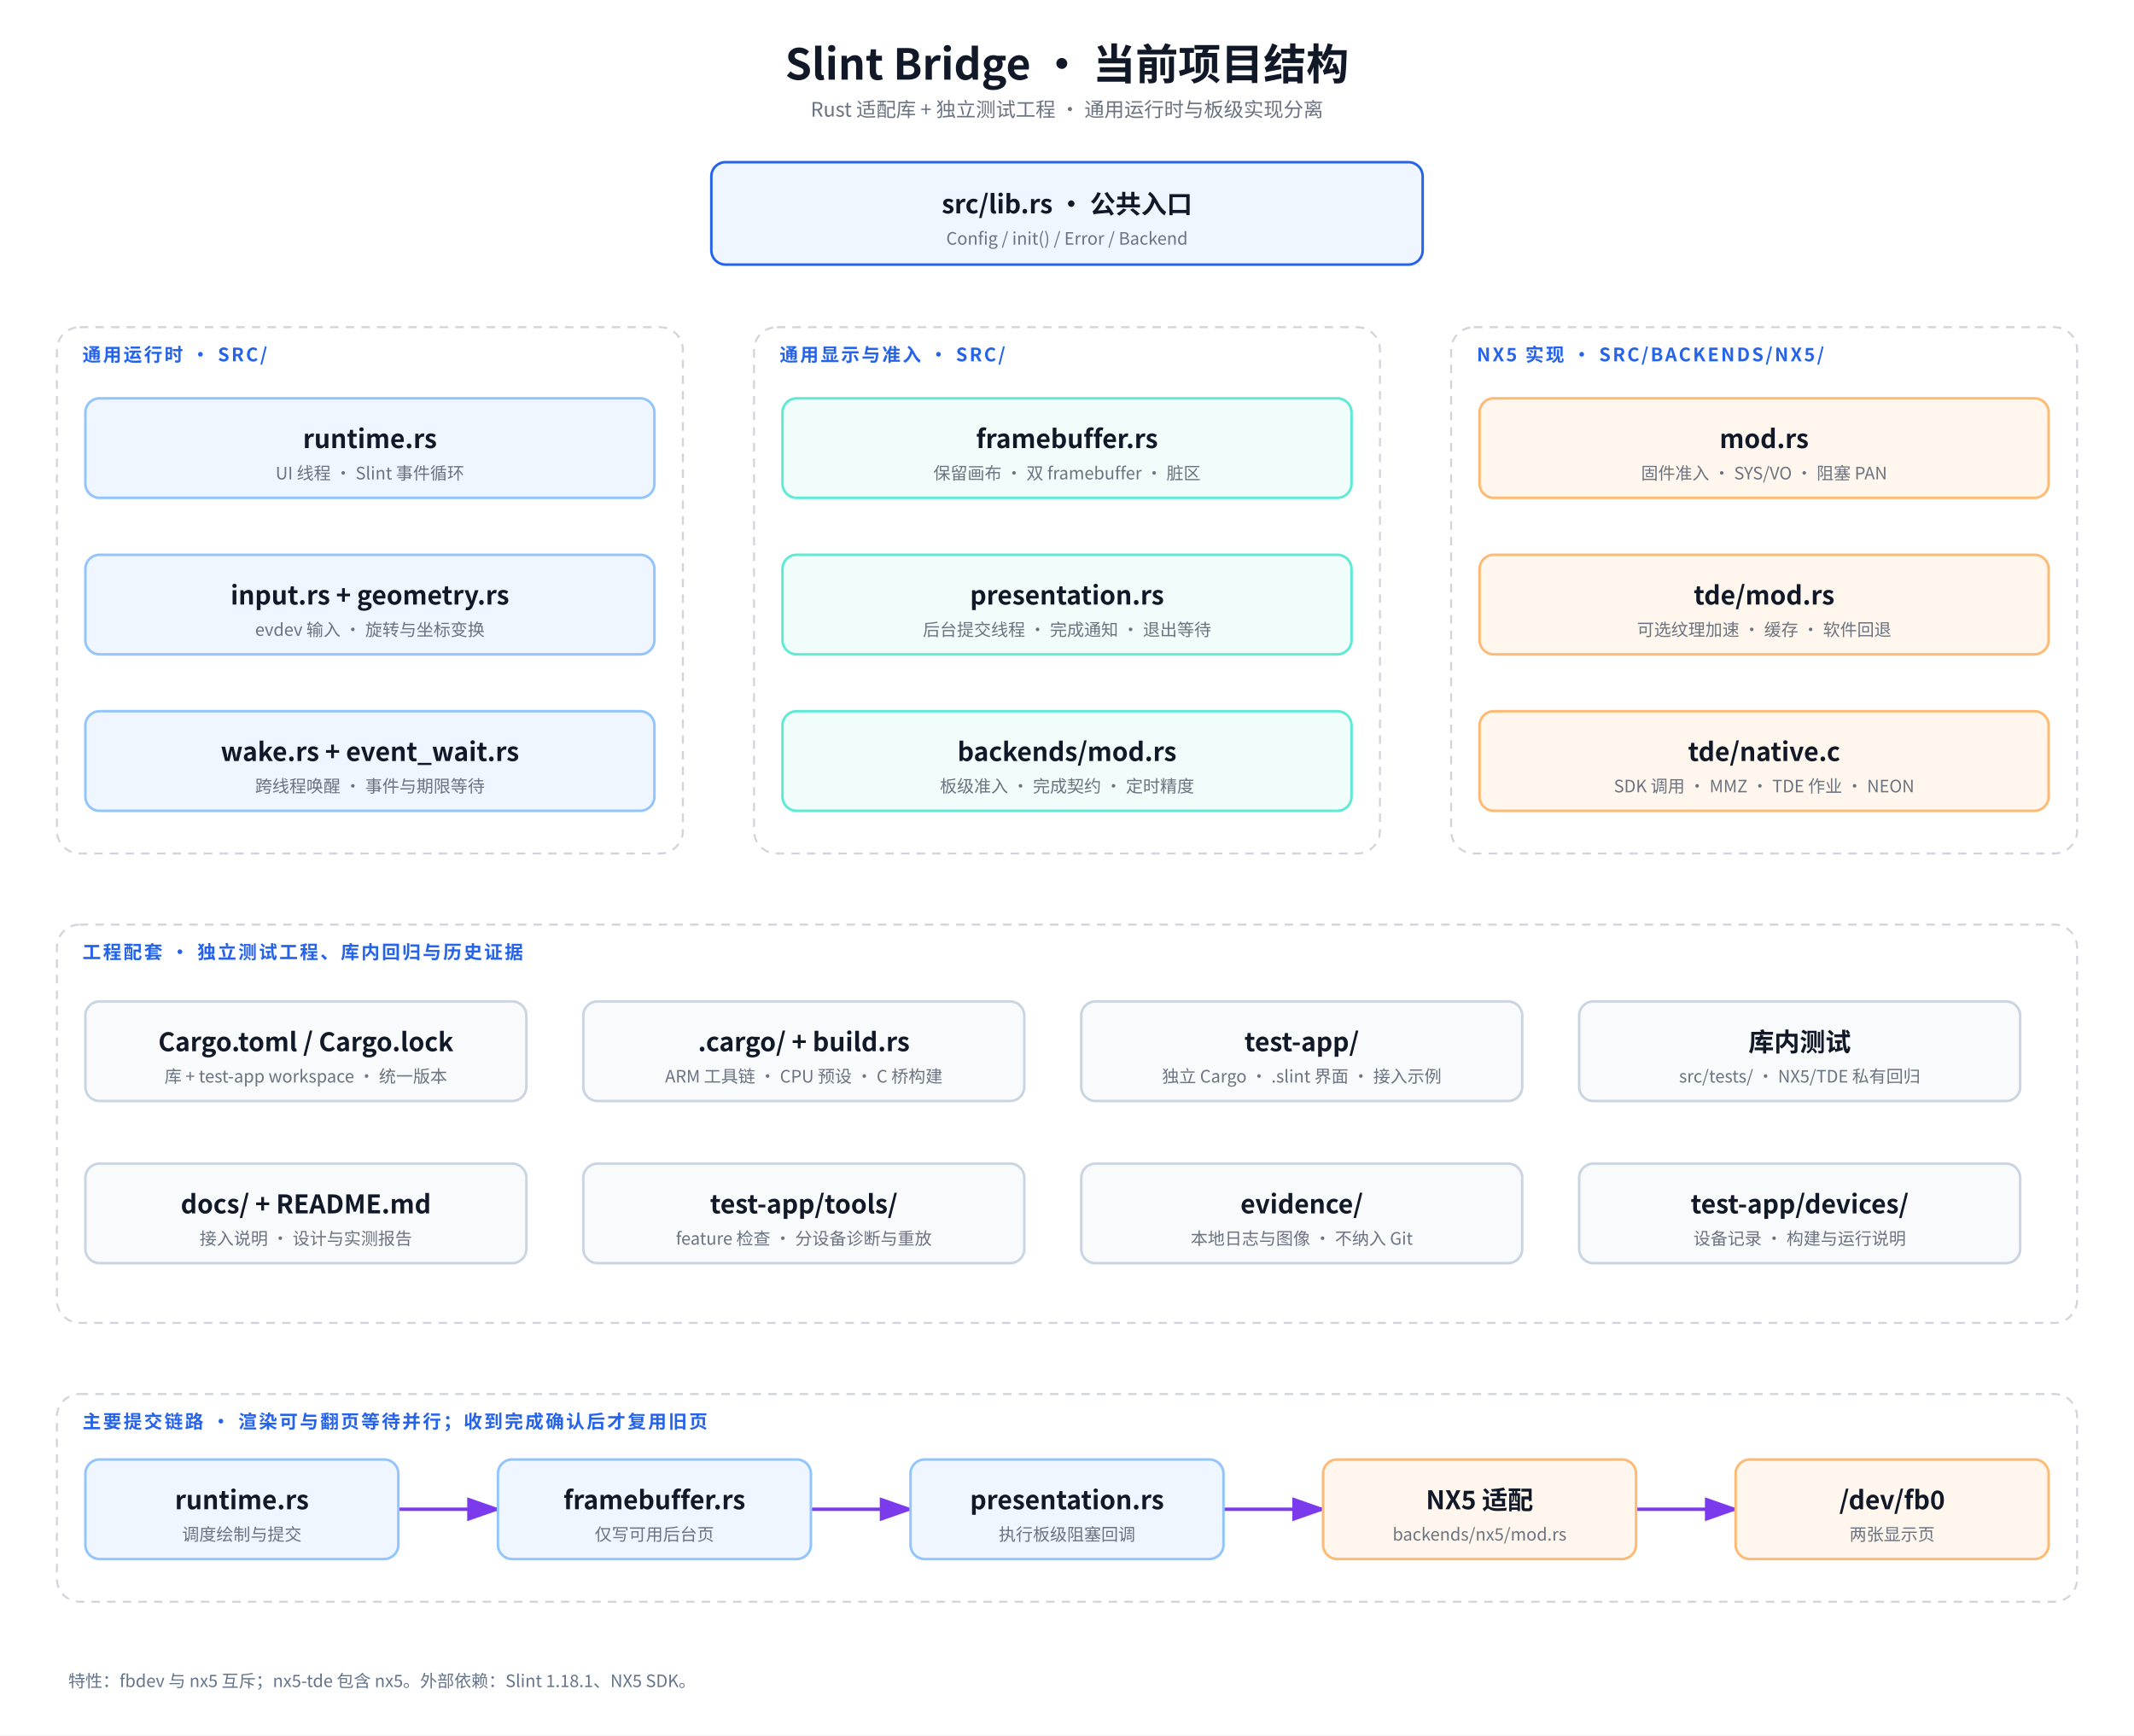
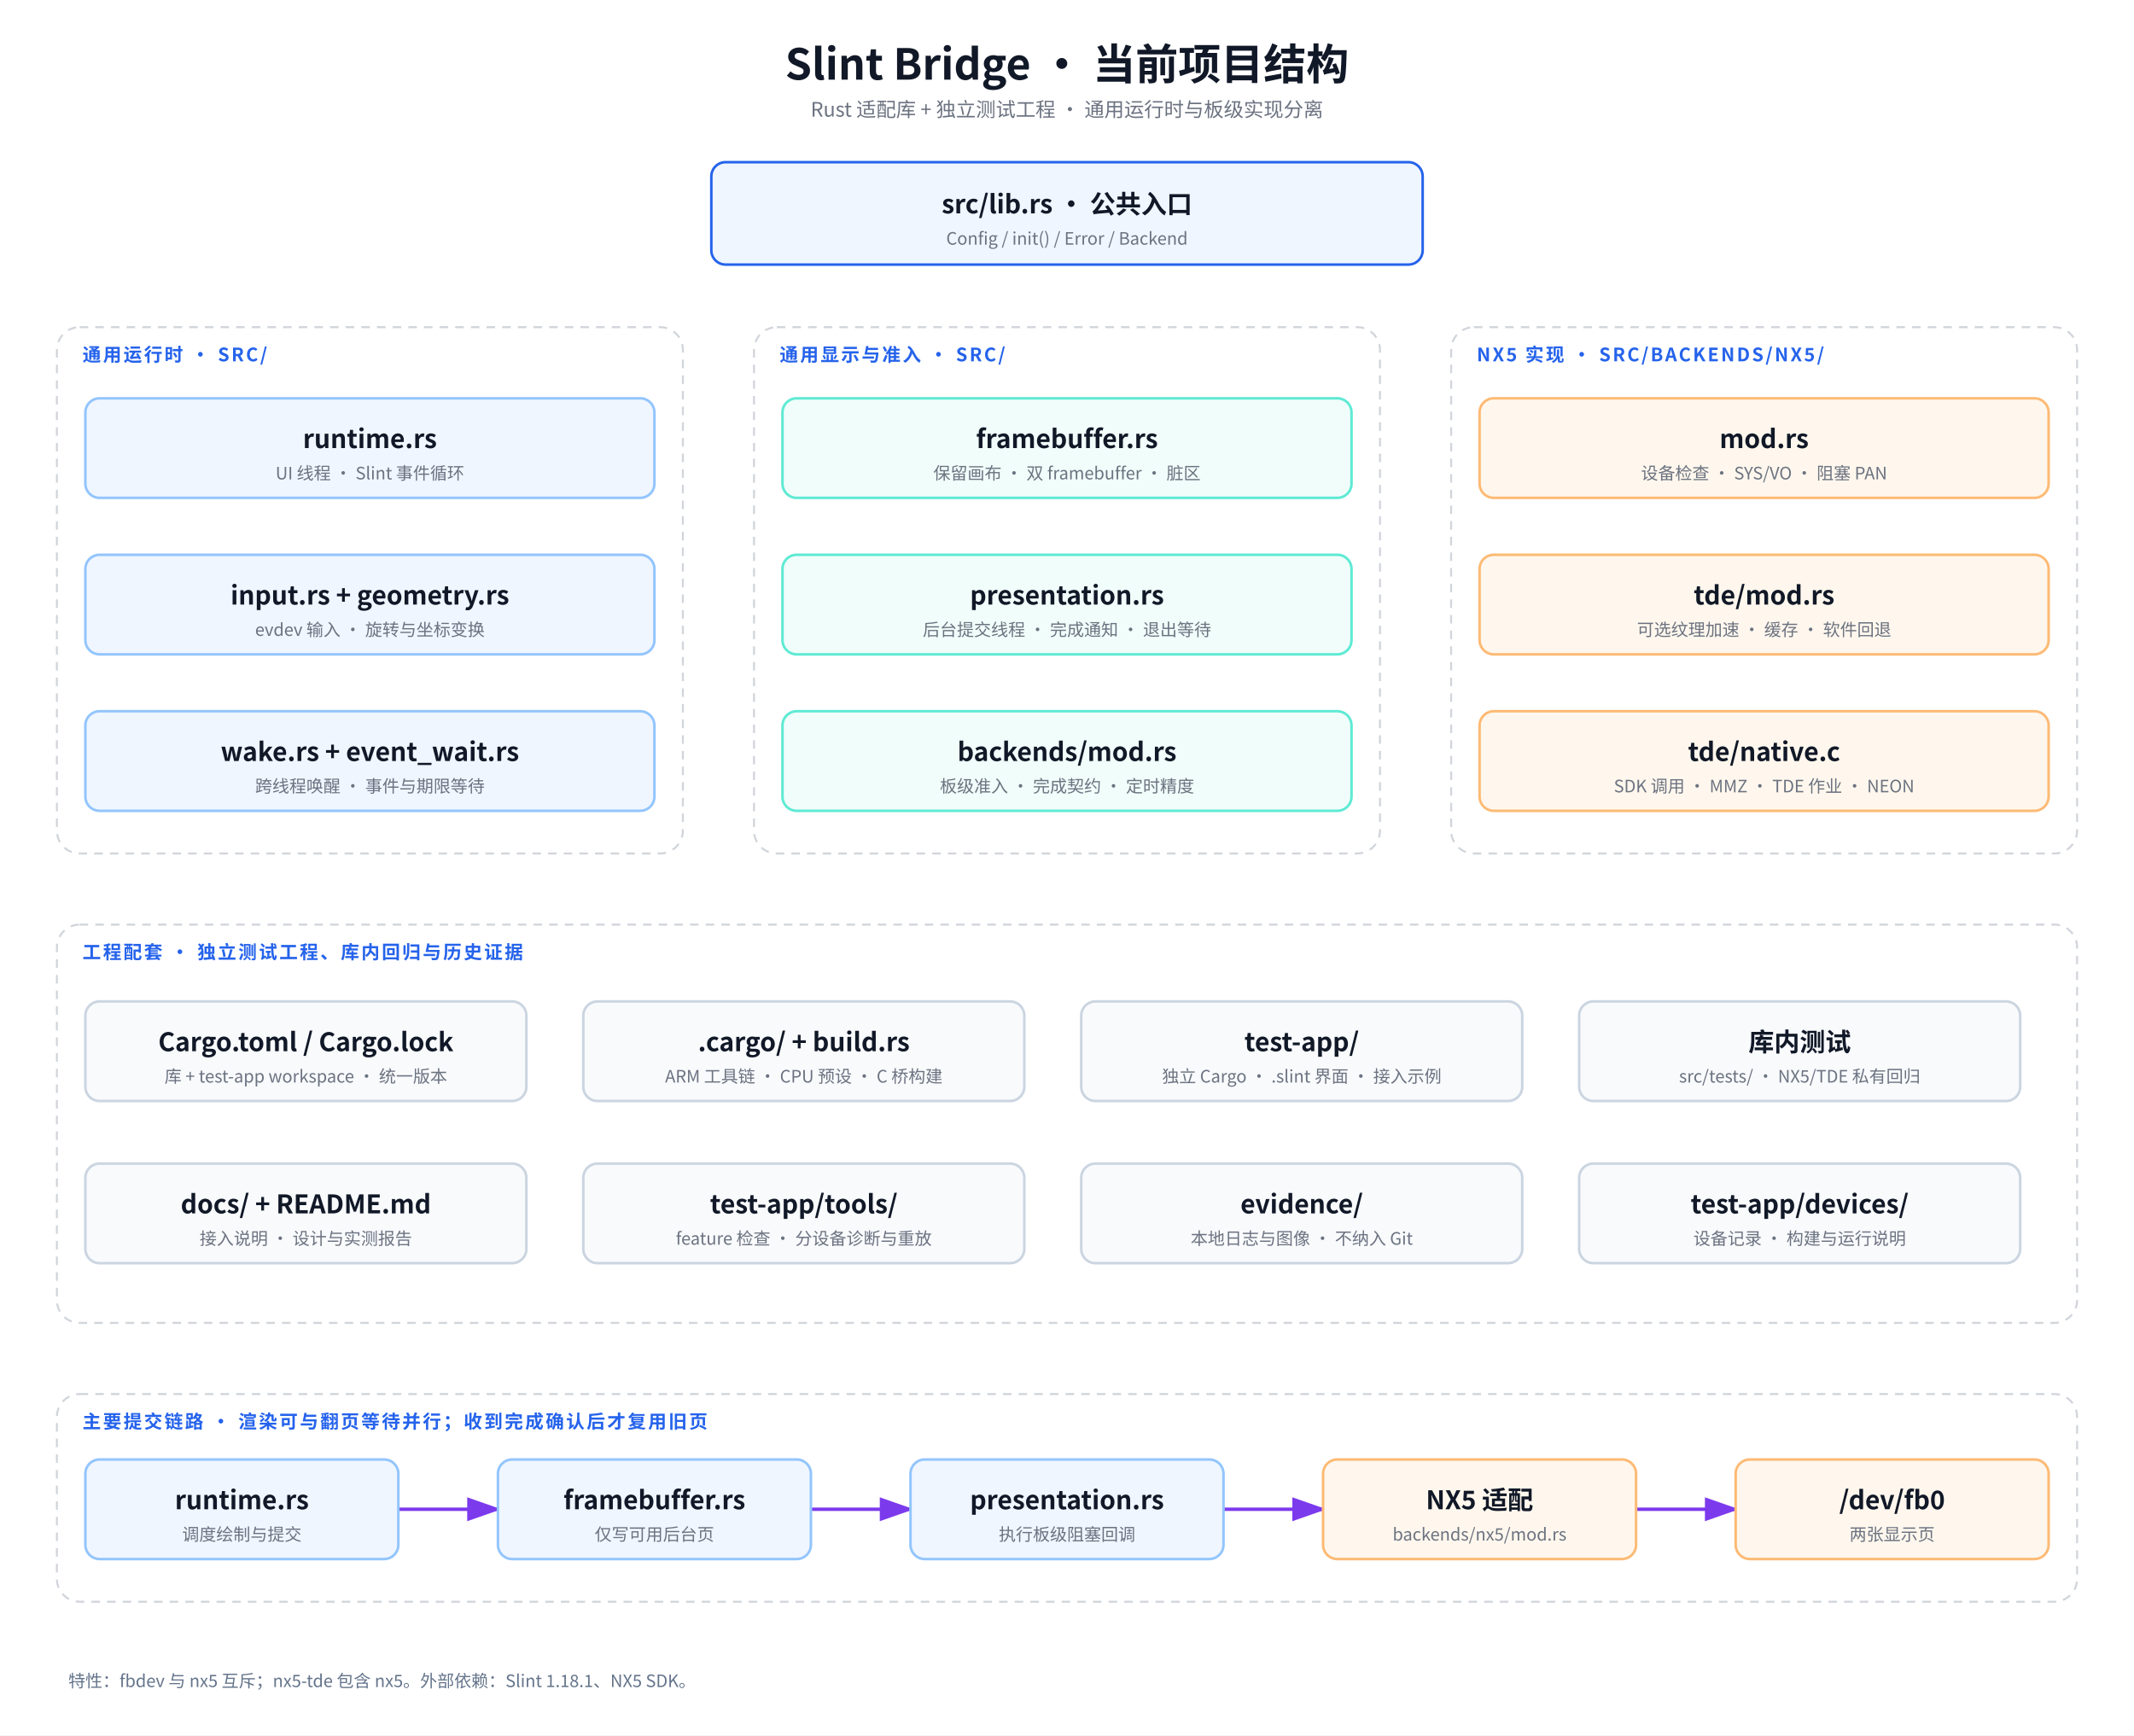
<svg xmlns="http://www.w3.org/2000/svg" viewBox="0 0 1500 1220" width="1500" height="1220" data-generator="fireworks-tech-graph" data-schema-version="1" data-text-metrics="heuristic-v1" data-style-id="1" data-visual-theme="Flat Icon" data-diagram-type="architecture" data-motion-scene="" data-semantic-profile="generic" data-semantic-valid="true" data-quality-profile="showcase" data-max-bends-per-edge="2" data-max-total-bends="8" data-max-route-stretch="1.35" data-max-bridged-crossings="0" data-min-node-gap="40.0" data-min-container-gutter="20.0" data-min-label-clearance="4.0" data-min-segment-length="16.0">
  <defs>
    <marker id="arrowA" markerWidth="10" markerHeight="7" refX="9" refY="3.5" orient="auto">
      <polygon points="0 0, 10 3.5, 0 7" fill="#7c3aed" />
    </marker>
    <marker id="arrowB" markerWidth="10" markerHeight="7" refX="9" refY="3.5" orient="auto">
      <polygon points="0 0, 10 3.5, 0 7" fill="#10b981" />
    </marker>
    <marker id="arrowC" markerWidth="10" markerHeight="7" refX="9" refY="3.5" orient="auto">
      <polygon points="0 0, 10 3.5, 0 7" fill="#2563eb" />
    </marker>
    <marker id="arrowE" markerWidth="10" markerHeight="7" refX="9" refY="3.5" orient="auto">
      <polygon points="0 0, 10 3.5, 0 7" fill="#f97316" />
    </marker>
    <marker id="arrowF" markerWidth="10" markerHeight="7" refX="9" refY="3.5" orient="auto">
      <polygon points="0 0, 10 3.5, 0 7" fill="#7c3aed" />
    </marker>
    <marker id="arrowG" markerWidth="10" markerHeight="7" refX="9" refY="3.5" orient="auto">
      <polygon points="0 0, 10 3.5, 0 7" fill="#ef4444" />
    </marker>
    <marker id="arrowH" markerWidth="10" markerHeight="7" refX="9" refY="3.5" orient="auto">
      <polygon points="0 0, 10 3.5, 0 7" fill="#6b7280" />
    </marker>
    <filter id="shadowSoft" x="-20%" y="-20%" width="140%" height="160%">
      <feDropShadow dx="0" dy="3" stdDeviation="6" flood-color="#0f172a" flood-opacity="0.12" />
    </filter>
    <filter id="shadowGlass" x="-20%" y="-20%" width="140%" height="160%">
      <feDropShadow dx="0" dy="10" stdDeviation="16" flood-color="#020617" flood-opacity="0.28" />
    </filter>
    <style>
    text { font-family: 'Noto Sans CJK SC', 'PingFang SC', 'Microsoft YaHei', sans-serif; }
    .title { font-size: 30px; font-weight: 700; fill: #111827; }
    .subtitle { font-size: 14px; font-weight: 500; fill: #6b7280; }
    .section { font-size: 13px; font-weight: 700; fill: #2563eb; letter-spacing: 1.4px; }
    .section-sub { font-size: 12px; font-weight: 500; fill: #64748b; }
    .node-title { font-weight: 700; fill: #111827; }
    .node-sub { font-weight: 500; fill: #6b7280; }
    .node-type { font-size: 12px; font-weight: 700; fill: #64748b; letter-spacing: 0.08em; }
    .arrow-label { font-size: 12px; font-weight: 600; fill: #6b7280; }
    .legend { font-size: 12px; font-weight: 500; fill: #6b7280; }
    .footnote { font-size: 12px; font-weight: 500; fill: #64748b; }
    .metric-label { font-size: 8.5px; font-weight: 700; fill: #64748b; text-transform: uppercase; }
    .metric-value { font-size: 9.5px; font-weight: 700; fill: #111827; }
    </style>
  </defs>
  <rect data-graph-role="background" width="1500.0" height="1220.0" fill="#ffffff" />
  <text x="750.0" y="56" text-anchor="middle" class="title">Slint Bridge · 当前项目结构</text>
  <text x="750.0" y="82" text-anchor="middle" class="subtitle">Rust 适配库 + 独立测试工程 · 通用运行时与板级实现分离</text>
  <g id="runtime_group" data-graph-role="container" data-container-id="runtime_group" data-semantic-role="boundary" data-graph-bounds="40,230,480,600">
    <rect data-graph-role="container" x="40.0" y="230.0" width="440.0" height="370.0" rx="16.0" fill="none" stroke="#d1d5db" stroke-width="1.4" stroke-dasharray="6 5" />
    <text x="58.0" y="254.0" class="section">通用运行时 · SRC/</text>
    <rect id="runtime_group-header" data-graph-role="reserved" data-reserved-kind="container-header" x="48" y="236" width="142.06" height="30" fill="none" stroke="none" />
  </g>
  <g id="display_group" data-graph-role="container" data-container-id="display_group" data-semantic-role="boundary" data-graph-bounds="530,230,970,600">
    <rect data-graph-role="container" x="530.0" y="230.0" width="440.0" height="370.0" rx="16.0" fill="none" stroke="#d1d5db" stroke-width="1.4" stroke-dasharray="6 5" />
    <text x="548.0" y="254.0" class="section">通用显示与准入 · SRC/</text>
    <rect id="display_group-header" data-graph-role="reserved" data-reserved-kind="container-header" x="538" y="236" width="168.06" height="30" fill="none" stroke="none" />
  </g>
  <g id="nx5_group" data-graph-role="container" data-container-id="nx5_group" data-semantic-role="boundary" data-graph-bounds="1020,230,1460,600">
    <rect data-graph-role="container" x="1020.0" y="230.0" width="440.0" height="370.0" rx="16.0" fill="none" stroke="#d1d5db" stroke-width="1.4" stroke-dasharray="6 5" />
    <text x="1038.0" y="254.0" class="section">NX5 实现 · SRC/BACKENDS/NX5/</text>
    <rect id="nx5_group-header" data-graph-role="reserved" data-reserved-kind="container-header" x="1028" y="236" width="228.38" height="30" fill="none" stroke="none" />
  </g>
  <g id="support" data-graph-role="container" data-container-id="support" data-semantic-role="boundary" data-graph-bounds="40,650,1460,930">
    <rect data-graph-role="container" x="40.0" y="650.0" width="1420.0" height="280.0" rx="16.0" fill="none" stroke="#d1d5db" stroke-width="1.4" stroke-dasharray="6 5" />
    <text x="58.0" y="674.0" class="section">工程配套 · 独立测试工程、库内回归与历史证据</text>
    <rect id="support-header" data-graph-role="reserved" data-reserved-kind="container-header" x="48" y="656" width="306.9" height="30" fill="none" stroke="none" />
  </g>
  <g id="flow" data-graph-role="container" data-container-id="flow" data-semantic-role="boundary" data-graph-bounds="40,980,1460,1126">
    <rect data-graph-role="container" x="40.0" y="980.0" width="1420.0" height="146.0" rx="16.0" fill="none" stroke="#d1d5db" stroke-width="1.4" stroke-dasharray="6 5" />
    <text x="58.0" y="1004.0" class="section">主要提交链路 · 渲染可与翻页等待并行；收到完成确认后才复用旧页</text>
    <rect id="flow-header" data-graph-role="reserved" data-reserved-kind="container-header" x="48" y="986" width="423.9" height="30" fill="none" stroke="none" />
  </g>
  <path id="flow_rt_flow_fb" data-graph-role="edge" data-edge-id="flow_rt_flow_fb" data-source="flow_rt" data-target="flow_fb" data-edge-kind="flow" data-topic-id="" data-flow="control" data-motion-role="" data-motion-stage="" data-motion-order="" data-protocol="" data-via="" data-critical-path-id="" data-critical-hop="" data-critical-hops="" data-critical="false" data-bends="0" data-route-stretch="1.0" data-bridges="" d="M 280,1061 L 350,1061" fill="none" stroke="#7c3aed" stroke-width="2.4" stroke-linecap="round" stroke-linejoin="round" marker-end="url(#arrowA)" />
  <path id="flow_fb_flow_pr" data-graph-role="edge" data-edge-id="flow_fb_flow_pr" data-source="flow_fb" data-target="flow_pr" data-edge-kind="flow" data-topic-id="" data-flow="control" data-motion-role="" data-motion-stage="" data-motion-order="" data-protocol="" data-via="" data-critical-path-id="" data-critical-hop="" data-critical-hops="" data-critical="false" data-bends="0" data-route-stretch="1.0" data-bridges="" d="M 570,1061 L 640,1061" fill="none" stroke="#7c3aed" stroke-width="2.4" stroke-linecap="round" stroke-linejoin="round" marker-end="url(#arrowA)" />
  <path id="flow_pr_flow_nx" data-graph-role="edge" data-edge-id="flow_pr_flow_nx" data-source="flow_pr" data-target="flow_nx" data-edge-kind="flow" data-topic-id="" data-flow="control" data-motion-role="" data-motion-stage="" data-motion-order="" data-protocol="" data-via="" data-critical-path-id="" data-critical-hop="" data-critical-hops="" data-critical="false" data-bends="0" data-route-stretch="1.0" data-bridges="" d="M 860,1061 L 930,1061" fill="none" stroke="#7c3aed" stroke-width="2.4" stroke-linecap="round" stroke-linejoin="round" marker-end="url(#arrowA)" />
  <path id="flow_nx_flow_dev" data-graph-role="edge" data-edge-id="flow_nx_flow_dev" data-source="flow_nx" data-target="flow_dev" data-edge-kind="flow" data-topic-id="" data-flow="control" data-motion-role="" data-motion-stage="" data-motion-order="" data-protocol="" data-via="" data-critical-path-id="" data-critical-hop="" data-critical-hops="" data-critical="false" data-bends="0" data-route-stretch="1.0" data-bridges="" d="M 1150,1061 L 1220,1061" fill="none" stroke="#7c3aed" stroke-width="2.4" stroke-linecap="round" stroke-linejoin="round" marker-end="url(#arrowA)" />
  <g id="node-public" data-graph-role="node" data-node-id="public" data-semantic-role="rect" data-motion-role="" data-motion-stage="" data-motion-order="" data-parent="" data-deployment-id="" data-topic-id="" data-span-id="" data-station-order="" data-status="" data-start-ms="" data-duration-ms="" data-parent-span="" data-graph-bounds="500,114,1000,186">
    <rect x="500.0" y="114.0" width="500.0" height="72.0" rx="10.0" fill="#eff6ff" stroke="#2563eb" stroke-width="1.8" />
    <text data-text-role="title" data-full-text="src/lib.rs · 公共入口" data-text-max-width="476.0" x="750.0" y="150.0" text-anchor="middle" class="node-title" font-size="18">src/lib.rs · 公共入口</text>
    <text data-text-role="subtitle" data-full-text="Config / init() / Error / Backend" data-text-max-width="476.0" x="750.0" y="172.0" text-anchor="middle" class="node-sub" font-size="12">Config / init() / Error / Backend</text>
  </g>
  <g id="node-runtime" data-graph-role="node" data-node-id="runtime" data-semantic-role="rect" data-motion-role="" data-motion-stage="" data-motion-order="" data-parent="" data-deployment-id="" data-topic-id="" data-span-id="" data-station-order="" data-status="" data-start-ms="" data-duration-ms="" data-parent-span="" data-graph-bounds="60,280,460,350">
    <rect x="60.0" y="280.0" width="400.0" height="70.0" rx="10.0" fill="#eff6ff" stroke="#93c5fd" stroke-width="1.8" />
    <text data-text-role="title" data-full-text="runtime.rs" data-text-max-width="376.0" x="260.0" y="315.0" text-anchor="middle" class="node-title" font-size="18">runtime.rs</text>
    <text data-text-role="subtitle" data-full-text="UI 线程 · Slint 事件循环" data-text-max-width="376.0" x="260.0" y="337.0" text-anchor="middle" class="node-sub" font-size="12">UI 线程 · Slint 事件循环</text>
  </g>
  <g id="node-input" data-graph-role="node" data-node-id="input" data-semantic-role="rect" data-motion-role="" data-motion-stage="" data-motion-order="" data-parent="" data-deployment-id="" data-topic-id="" data-span-id="" data-station-order="" data-status="" data-start-ms="" data-duration-ms="" data-parent-span="" data-graph-bounds="60,390,460,460">
    <rect x="60.0" y="390.0" width="400.0" height="70.0" rx="10.0" fill="#eff6ff" stroke="#93c5fd" stroke-width="1.8" />
    <text data-text-role="title" data-full-text="input.rs + geometry.rs" data-text-max-width="376.0" x="260.0" y="425.0" text-anchor="middle" class="node-title" font-size="18">input.rs + geometry.rs</text>
    <text data-text-role="subtitle" data-full-text="evdev 输入 · 旋转与坐标变换" data-text-max-width="376.0" x="260.0" y="447.0" text-anchor="middle" class="node-sub" font-size="12">evdev 输入 · 旋转与坐标变换</text>
  </g>
  <g id="node-wake" data-graph-role="node" data-node-id="wake" data-semantic-role="rect" data-motion-role="" data-motion-stage="" data-motion-order="" data-parent="" data-deployment-id="" data-topic-id="" data-span-id="" data-station-order="" data-status="" data-start-ms="" data-duration-ms="" data-parent-span="" data-graph-bounds="60,500,460,570">
    <rect x="60.0" y="500.0" width="400.0" height="70.0" rx="10.0" fill="#eff6ff" stroke="#93c5fd" stroke-width="1.8" />
    <text data-text-role="title" data-full-text="wake.rs + event_wait.rs" data-text-max-width="376.0" x="260.0" y="535.0" text-anchor="middle" class="node-title" font-size="18">wake.rs + event_wait.rs</text>
    <text data-text-role="subtitle" data-full-text="跨线程唤醒 · 事件与期限等待" data-text-max-width="376.0" x="260.0" y="557.0" text-anchor="middle" class="node-sub" font-size="12">跨线程唤醒 · 事件与期限等待</text>
  </g>
  <g id="node-framebuffer" data-graph-role="node" data-node-id="framebuffer" data-semantic-role="rect" data-motion-role="" data-motion-stage="" data-motion-order="" data-parent="" data-deployment-id="" data-topic-id="" data-span-id="" data-station-order="" data-status="" data-start-ms="" data-duration-ms="" data-parent-span="" data-graph-bounds="550,280,950,350">
    <rect x="550.0" y="280.0" width="400.0" height="70.0" rx="10.0" fill="#f0fdfa" stroke="#5eead4" stroke-width="1.8" />
    <text data-text-role="title" data-full-text="framebuffer.rs" data-text-max-width="376.0" x="750.0" y="315.0" text-anchor="middle" class="node-title" font-size="18">framebuffer.rs</text>
    <text data-text-role="subtitle" data-full-text="保留画布 · 双 framebuffer · 脏区" data-text-max-width="376.0" x="750.0" y="337.0" text-anchor="middle" class="node-sub" font-size="12">保留画布 · 双 framebuffer · 脏区</text>
  </g>
  <g id="node-presentation" data-graph-role="node" data-node-id="presentation" data-semantic-role="rect" data-motion-role="" data-motion-stage="" data-motion-order="" data-parent="" data-deployment-id="" data-topic-id="" data-span-id="" data-station-order="" data-status="" data-start-ms="" data-duration-ms="" data-parent-span="" data-graph-bounds="550,390,950,460">
    <rect x="550.0" y="390.0" width="400.0" height="70.0" rx="10.0" fill="#f0fdfa" stroke="#5eead4" stroke-width="1.8" />
    <text data-text-role="title" data-full-text="presentation.rs" data-text-max-width="376.0" x="750.0" y="425.0" text-anchor="middle" class="node-title" font-size="18">presentation.rs</text>
    <text data-text-role="subtitle" data-full-text="后台提交线程 · 完成通知 · 退出等待" data-text-max-width="376.0" x="750.0" y="447.0" text-anchor="middle" class="node-sub" font-size="12">后台提交线程 · 完成通知 · 退出等待</text>
  </g>
  <g id="node-admission" data-graph-role="node" data-node-id="admission" data-semantic-role="rect" data-motion-role="" data-motion-stage="" data-motion-order="" data-parent="" data-deployment-id="" data-topic-id="" data-span-id="" data-station-order="" data-status="" data-start-ms="" data-duration-ms="" data-parent-span="" data-graph-bounds="550,500,950,570">
    <rect x="550.0" y="500.0" width="400.0" height="70.0" rx="10.0" fill="#f0fdfa" stroke="#5eead4" stroke-width="1.8" />
    <text data-text-role="title" data-full-text="backends/mod.rs" data-text-max-width="376.0" x="750.0" y="535.0" text-anchor="middle" class="node-title" font-size="18">backends/mod.rs</text>
    <text data-text-role="subtitle" data-full-text="板级准入 · 完成契约 · 定时精度" data-text-max-width="376.0" x="750.0" y="557.0" text-anchor="middle" class="node-sub" font-size="12">板级准入 · 完成契约 · 定时精度</text>
  </g>
  <g id="node-nx5" data-graph-role="node" data-node-id="nx5" data-semantic-role="rect" data-motion-role="" data-motion-stage="" data-motion-order="" data-parent="" data-deployment-id="" data-topic-id="" data-span-id="" data-station-order="" data-status="" data-start-ms="" data-duration-ms="" data-parent-span="" data-graph-bounds="1040,280,1440,350">
    <rect x="1040.0" y="280.0" width="400.0" height="70.0" rx="10.0" fill="#fff7ed" stroke="#fdba74" stroke-width="1.8" />
    <text data-text-role="title" data-full-text="mod.rs" data-text-max-width="376.0" x="1240.0" y="315.0" text-anchor="middle" class="node-title" font-size="18">mod.rs</text>
-     <text data-text-role="subtitle" data-full-text="固件准入 · SYS/VO · 阻塞 PAN" data-text-max-width="376.0" x="1240.0" y="337.0" text-anchor="middle" class="node-sub" font-size="12">固件准入 · SYS/VO · 阻塞 PAN</text>
+     <text data-text-role="subtitle" data-full-text="设备检查 · SYS/VO · 阻塞 PAN" data-text-max-width="376.0" x="1240.0" y="337.0" text-anchor="middle" class="node-sub" font-size="12">设备检查 · SYS/VO · 阻塞 PAN</text>
  </g>
  <g id="node-tde" data-graph-role="node" data-node-id="tde" data-semantic-role="rect" data-motion-role="" data-motion-stage="" data-motion-order="" data-parent="" data-deployment-id="" data-topic-id="" data-span-id="" data-station-order="" data-status="" data-start-ms="" data-duration-ms="" data-parent-span="" data-graph-bounds="1040,390,1440,460">
    <rect x="1040.0" y="390.0" width="400.0" height="70.0" rx="10.0" fill="#fff7ed" stroke="#fdba74" stroke-width="1.8" />
    <text data-text-role="title" data-full-text="tde/mod.rs" data-text-max-width="376.0" x="1240.0" y="425.0" text-anchor="middle" class="node-title" font-size="18">tde/mod.rs</text>
    <text data-text-role="subtitle" data-full-text="可选纹理加速 · 缓存 · 软件回退" data-text-max-width="376.0" x="1240.0" y="447.0" text-anchor="middle" class="node-sub" font-size="12">可选纹理加速 · 缓存 · 软件回退</text>
  </g>
  <g id="node-native" data-graph-role="node" data-node-id="native" data-semantic-role="rect" data-motion-role="" data-motion-stage="" data-motion-order="" data-parent="" data-deployment-id="" data-topic-id="" data-span-id="" data-station-order="" data-status="" data-start-ms="" data-duration-ms="" data-parent-span="" data-graph-bounds="1040,500,1440,570">
    <rect x="1040.0" y="500.0" width="400.0" height="70.0" rx="10.0" fill="#fff7ed" stroke="#fdba74" stroke-width="1.8" />
    <text data-text-role="title" data-full-text="tde/native.c" data-text-max-width="376.0" x="1240.0" y="535.0" text-anchor="middle" class="node-title" font-size="18">tde/native.c</text>
    <text data-text-role="subtitle" data-full-text="SDK 调用 · MMZ · TDE 作业 · NEON" data-text-max-width="376.0" x="1240.0" y="557.0" text-anchor="middle" class="node-sub" font-size="12">SDK 调用 · MMZ · TDE 作业 · NEON</text>
  </g>
  <g id="node-cargo" data-graph-role="node" data-node-id="cargo" data-semantic-role="rect" data-motion-role="" data-motion-stage="" data-motion-order="" data-parent="" data-deployment-id="" data-topic-id="" data-span-id="" data-station-order="" data-status="" data-start-ms="" data-duration-ms="" data-parent-span="" data-graph-bounds="60,704,370,774">
    <rect x="60.0" y="704.0" width="310.0" height="70.0" rx="10.0" fill="#f8fafc" stroke="#cbd5e1" stroke-width="1.8" />
    <text data-text-role="title" data-full-text="Cargo.toml / Cargo.lock" data-text-max-width="286.0" x="215.0" y="739.0" text-anchor="middle" class="node-title" font-size="18">Cargo.toml / Cargo.lock</text>
    <text data-text-role="subtitle" data-full-text="库 + test-app workspace · 统一版本" data-text-max-width="286.0" x="215.0" y="761.0" text-anchor="middle" class="node-sub" font-size="12">库 + test-app workspace · 统一版本</text>
  </g>
  <g id="node-build" data-graph-role="node" data-node-id="build" data-semantic-role="rect" data-motion-role="" data-motion-stage="" data-motion-order="" data-parent="" data-deployment-id="" data-topic-id="" data-span-id="" data-station-order="" data-status="" data-start-ms="" data-duration-ms="" data-parent-span="" data-graph-bounds="410,704,720,774">
    <rect x="410.0" y="704.0" width="310.0" height="70.0" rx="10.0" fill="#f8fafc" stroke="#cbd5e1" stroke-width="1.8" />
    <text data-text-role="title" data-full-text=".cargo/ + build.rs" data-text-max-width="286.0" x="565.0" y="739.0" text-anchor="middle" class="node-title" font-size="18">.cargo/ + build.rs</text>
    <text data-text-role="subtitle" data-full-text="ARM 工具链 · CPU 预设 · C 桥构建" data-text-max-width="286.0" x="565.0" y="761.0" text-anchor="middle" class="node-sub" font-size="12">ARM 工具链 · CPU 预设 · C 桥构建</text>
  </g>
  <g id="node-examples" data-graph-role="node" data-node-id="examples" data-semantic-role="rect" data-motion-role="" data-motion-stage="" data-motion-order="" data-parent="" data-deployment-id="" data-topic-id="" data-span-id="" data-station-order="" data-status="" data-start-ms="" data-duration-ms="" data-parent-span="" data-graph-bounds="760,704,1070,774">
    <rect x="760.0" y="704.0" width="310.0" height="70.0" rx="10.0" fill="#f8fafc" stroke="#cbd5e1" stroke-width="1.8" />
    <text data-text-role="title" data-full-text="test-app/" data-text-max-width="286.0" x="915.0" y="739.0" text-anchor="middle" class="node-title" font-size="18">test-app/</text>
    <text data-text-role="subtitle" data-full-text="独立 Cargo · .slint 界面 · 接入示例" data-text-max-width="286.0" x="915.0" y="761.0" text-anchor="middle" class="node-sub" font-size="12">独立 Cargo · .slint 界面 · 接入示例</text>
  </g>
  <g id="node-tests" data-graph-role="node" data-node-id="tests" data-semantic-role="rect" data-motion-role="" data-motion-stage="" data-motion-order="" data-parent="" data-deployment-id="" data-topic-id="" data-span-id="" data-station-order="" data-status="" data-start-ms="" data-duration-ms="" data-parent-span="" data-graph-bounds="1110,704,1420,774">
    <rect x="1110.0" y="704.0" width="310.0" height="70.0" rx="10.0" fill="#f8fafc" stroke="#cbd5e1" stroke-width="1.8" />
    <text data-text-role="title" data-full-text="库内测试" data-text-max-width="286.0" x="1265.0" y="739.0" text-anchor="middle" class="node-title" font-size="18">库内测试</text>
    <text data-text-role="subtitle" data-full-text="src/tests/ · NX5/TDE 私有回归" data-text-max-width="286.0" x="1265.0" y="761.0" text-anchor="middle" class="node-sub" font-size="12">src/tests/ · NX5/TDE 私有回归</text>
  </g>
  <g id="node-docs" data-graph-role="node" data-node-id="docs" data-semantic-role="rect" data-motion-role="" data-motion-stage="" data-motion-order="" data-parent="" data-deployment-id="" data-topic-id="" data-span-id="" data-station-order="" data-status="" data-start-ms="" data-duration-ms="" data-parent-span="" data-graph-bounds="60,818,370,888">
    <rect x="60.0" y="818.0" width="310.0" height="70.0" rx="10.0" fill="#f8fafc" stroke="#cbd5e1" stroke-width="1.8" />
    <text data-text-role="title" data-full-text="docs/ + README.md" data-text-max-width="286.0" x="215.0" y="853.0" text-anchor="middle" class="node-title" font-size="18">docs/ + README.md</text>
    <text data-text-role="subtitle" data-full-text="接入说明 · 设计与实测报告" data-text-max-width="286.0" x="215.0" y="875.0" text-anchor="middle" class="node-sub" font-size="12">接入说明 · 设计与实测报告</text>
  </g>
  <g id="node-tools" data-graph-role="node" data-node-id="tools" data-semantic-role="rect" data-motion-role="" data-motion-stage="" data-motion-order="" data-parent="" data-deployment-id="" data-topic-id="" data-span-id="" data-station-order="" data-status="" data-start-ms="" data-duration-ms="" data-parent-span="" data-graph-bounds="410,818,720,888">
    <rect x="410.0" y="818.0" width="310.0" height="70.0" rx="10.0" fill="#f8fafc" stroke="#cbd5e1" stroke-width="1.8" />
    <text data-text-role="title" data-full-text="test-app/tools/" data-text-max-width="286.0" x="565.0" y="853.0" text-anchor="middle" class="node-title" font-size="18">test-app/tools/</text>
    <text data-text-role="subtitle" data-full-text="feature 检查 · 分设备诊断与重放" data-text-max-width="286.0" x="565.0" y="875.0" text-anchor="middle" class="node-sub" font-size="12">feature 检查 · 分设备诊断与重放</text>
  </g>
  <g id="node-evidence" data-graph-role="node" data-node-id="evidence" data-semantic-role="rect" data-motion-role="" data-motion-stage="" data-motion-order="" data-parent="" data-deployment-id="" data-topic-id="" data-span-id="" data-station-order="" data-status="" data-start-ms="" data-duration-ms="" data-parent-span="" data-graph-bounds="760,818,1070,888">
    <rect x="760.0" y="818.0" width="310.0" height="70.0" rx="10.0" fill="#f8fafc" stroke="#cbd5e1" stroke-width="1.8" />
    <text data-text-role="title" data-full-text="evidence/" data-text-max-width="286.0" x="915.0" y="853.0" text-anchor="middle" class="node-title" font-size="18">evidence/</text>
    <text data-text-role="subtitle" data-full-text="本地日志与图像 · 不纳入 Git" data-text-max-width="286.0" x="915.0" y="875.0" text-anchor="middle" class="node-sub" font-size="12">本地日志与图像 · 不纳入 Git</text>
  </g>
  <g id="node-environment" data-graph-role="node" data-node-id="environment" data-semantic-role="rect" data-motion-role="" data-motion-stage="" data-motion-order="" data-parent="" data-deployment-id="" data-topic-id="" data-span-id="" data-station-order="" data-status="" data-start-ms="" data-duration-ms="" data-parent-span="" data-graph-bounds="1110,818,1420,888">
    <rect x="1110.0" y="818.0" width="310.0" height="70.0" rx="10.0" fill="#f8fafc" stroke="#cbd5e1" stroke-width="1.8" />
    <text data-text-role="title" data-full-text="test-app/devices/" data-text-max-width="286.0" x="1265.0" y="853.0" text-anchor="middle" class="node-title" font-size="18">test-app/devices/</text>
    <text data-text-role="subtitle" data-full-text="设备记录 · 构建与运行说明" data-text-max-width="286.0" x="1265.0" y="875.0" text-anchor="middle" class="node-sub" font-size="12">设备记录 · 构建与运行说明</text>
  </g>
  <g id="node-flow_rt" data-graph-role="node" data-node-id="flow_rt" data-semantic-role="rect" data-motion-role="" data-motion-stage="" data-motion-order="" data-parent="" data-deployment-id="" data-topic-id="" data-span-id="" data-station-order="" data-status="" data-start-ms="" data-duration-ms="" data-parent-span="" data-graph-bounds="60,1026,280,1096">
    <rect x="60.0" y="1026.0" width="220.0" height="70.0" rx="10.0" fill="#eff6ff" stroke="#93c5fd" stroke-width="1.8" />
    <text data-text-role="title" data-full-text="runtime.rs" data-text-max-width="196.0" x="170.0" y="1061.0" text-anchor="middle" class="node-title" font-size="18">runtime.rs</text>
    <text data-text-role="subtitle" data-full-text="调度绘制与提交" data-text-max-width="196.0" x="170.0" y="1083.0" text-anchor="middle" class="node-sub" font-size="12">调度绘制与提交</text>
  </g>
  <g id="node-flow_fb" data-graph-role="node" data-node-id="flow_fb" data-semantic-role="rect" data-motion-role="" data-motion-stage="" data-motion-order="" data-parent="" data-deployment-id="" data-topic-id="" data-span-id="" data-station-order="" data-status="" data-start-ms="" data-duration-ms="" data-parent-span="" data-graph-bounds="350,1026,570,1096">
    <rect x="350.0" y="1026.0" width="220.0" height="70.0" rx="10.0" fill="#eff6ff" stroke="#93c5fd" stroke-width="1.8" />
    <text data-text-role="title" data-full-text="framebuffer.rs" data-text-max-width="196.0" x="460.0" y="1061.0" text-anchor="middle" class="node-title" font-size="18">framebuffer.rs</text>
    <text data-text-role="subtitle" data-full-text="仅写可用后台页" data-text-max-width="196.0" x="460.0" y="1083.0" text-anchor="middle" class="node-sub" font-size="12">仅写可用后台页</text>
  </g>
  <g id="node-flow_pr" data-graph-role="node" data-node-id="flow_pr" data-semantic-role="rect" data-motion-role="" data-motion-stage="" data-motion-order="" data-parent="" data-deployment-id="" data-topic-id="" data-span-id="" data-station-order="" data-status="" data-start-ms="" data-duration-ms="" data-parent-span="" data-graph-bounds="640,1026,860,1096">
    <rect x="640.0" y="1026.0" width="220.0" height="70.0" rx="10.0" fill="#eff6ff" stroke="#93c5fd" stroke-width="1.8" />
    <text data-text-role="title" data-full-text="presentation.rs" data-text-max-width="196.0" x="750.0" y="1061.0" text-anchor="middle" class="node-title" font-size="18">presentation.rs</text>
    <text data-text-role="subtitle" data-full-text="执行板级阻塞回调" data-text-max-width="196.0" x="750.0" y="1083.0" text-anchor="middle" class="node-sub" font-size="12">执行板级阻塞回调</text>
  </g>
  <g id="node-flow_nx" data-graph-role="node" data-node-id="flow_nx" data-semantic-role="rect" data-motion-role="" data-motion-stage="" data-motion-order="" data-parent="" data-deployment-id="" data-topic-id="" data-span-id="" data-station-order="" data-status="" data-start-ms="" data-duration-ms="" data-parent-span="" data-graph-bounds="930,1026,1150,1096">
    <rect x="930.0" y="1026.0" width="220.0" height="70.0" rx="10.0" fill="#fff7ed" stroke="#fdba74" stroke-width="1.8" />
    <text data-text-role="title" data-full-text="NX5 适配" data-text-max-width="196.0" x="1040.0" y="1061.0" text-anchor="middle" class="node-title" font-size="18">NX5 适配</text>
    <text data-text-role="subtitle" data-full-text="backends/nx5/mod.rs" data-text-max-width="196.0" x="1040.0" y="1083.0" text-anchor="middle" class="node-sub" font-size="12">backends/nx5/mod.rs</text>
  </g>
  <g id="node-flow_dev" data-graph-role="node" data-node-id="flow_dev" data-semantic-role="rect" data-motion-role="" data-motion-stage="" data-motion-order="" data-parent="" data-deployment-id="" data-topic-id="" data-span-id="" data-station-order="" data-status="" data-start-ms="" data-duration-ms="" data-parent-span="" data-graph-bounds="1220,1026,1440,1096">
    <rect x="1220.0" y="1026.0" width="220.0" height="70.0" rx="10.0" fill="#fff7ed" stroke="#fdba74" stroke-width="1.8" />
    <text data-text-role="title" data-full-text="/dev/fb0" data-text-max-width="196.0" x="1330.0" y="1061.0" text-anchor="middle" class="node-title" font-size="18">/dev/fb0</text>
    <text data-text-role="subtitle" data-full-text="两张显示页" data-text-max-width="196.0" x="1330.0" y="1083.0" text-anchor="middle" class="node-sub" font-size="12">两张显示页</text>
  </g>
  <g id="footer" data-graph-role="reserved" data-graph-bounds="48,1174,461,1190">
    <text x="48.0" y="1186.0" class="footnote">特性：fbdev 与 nx5 互斥；nx5-tde 包含 nx5。外部依赖：Slint 1.18.1、NX5 SDK。</text>
  </g>
</svg>
